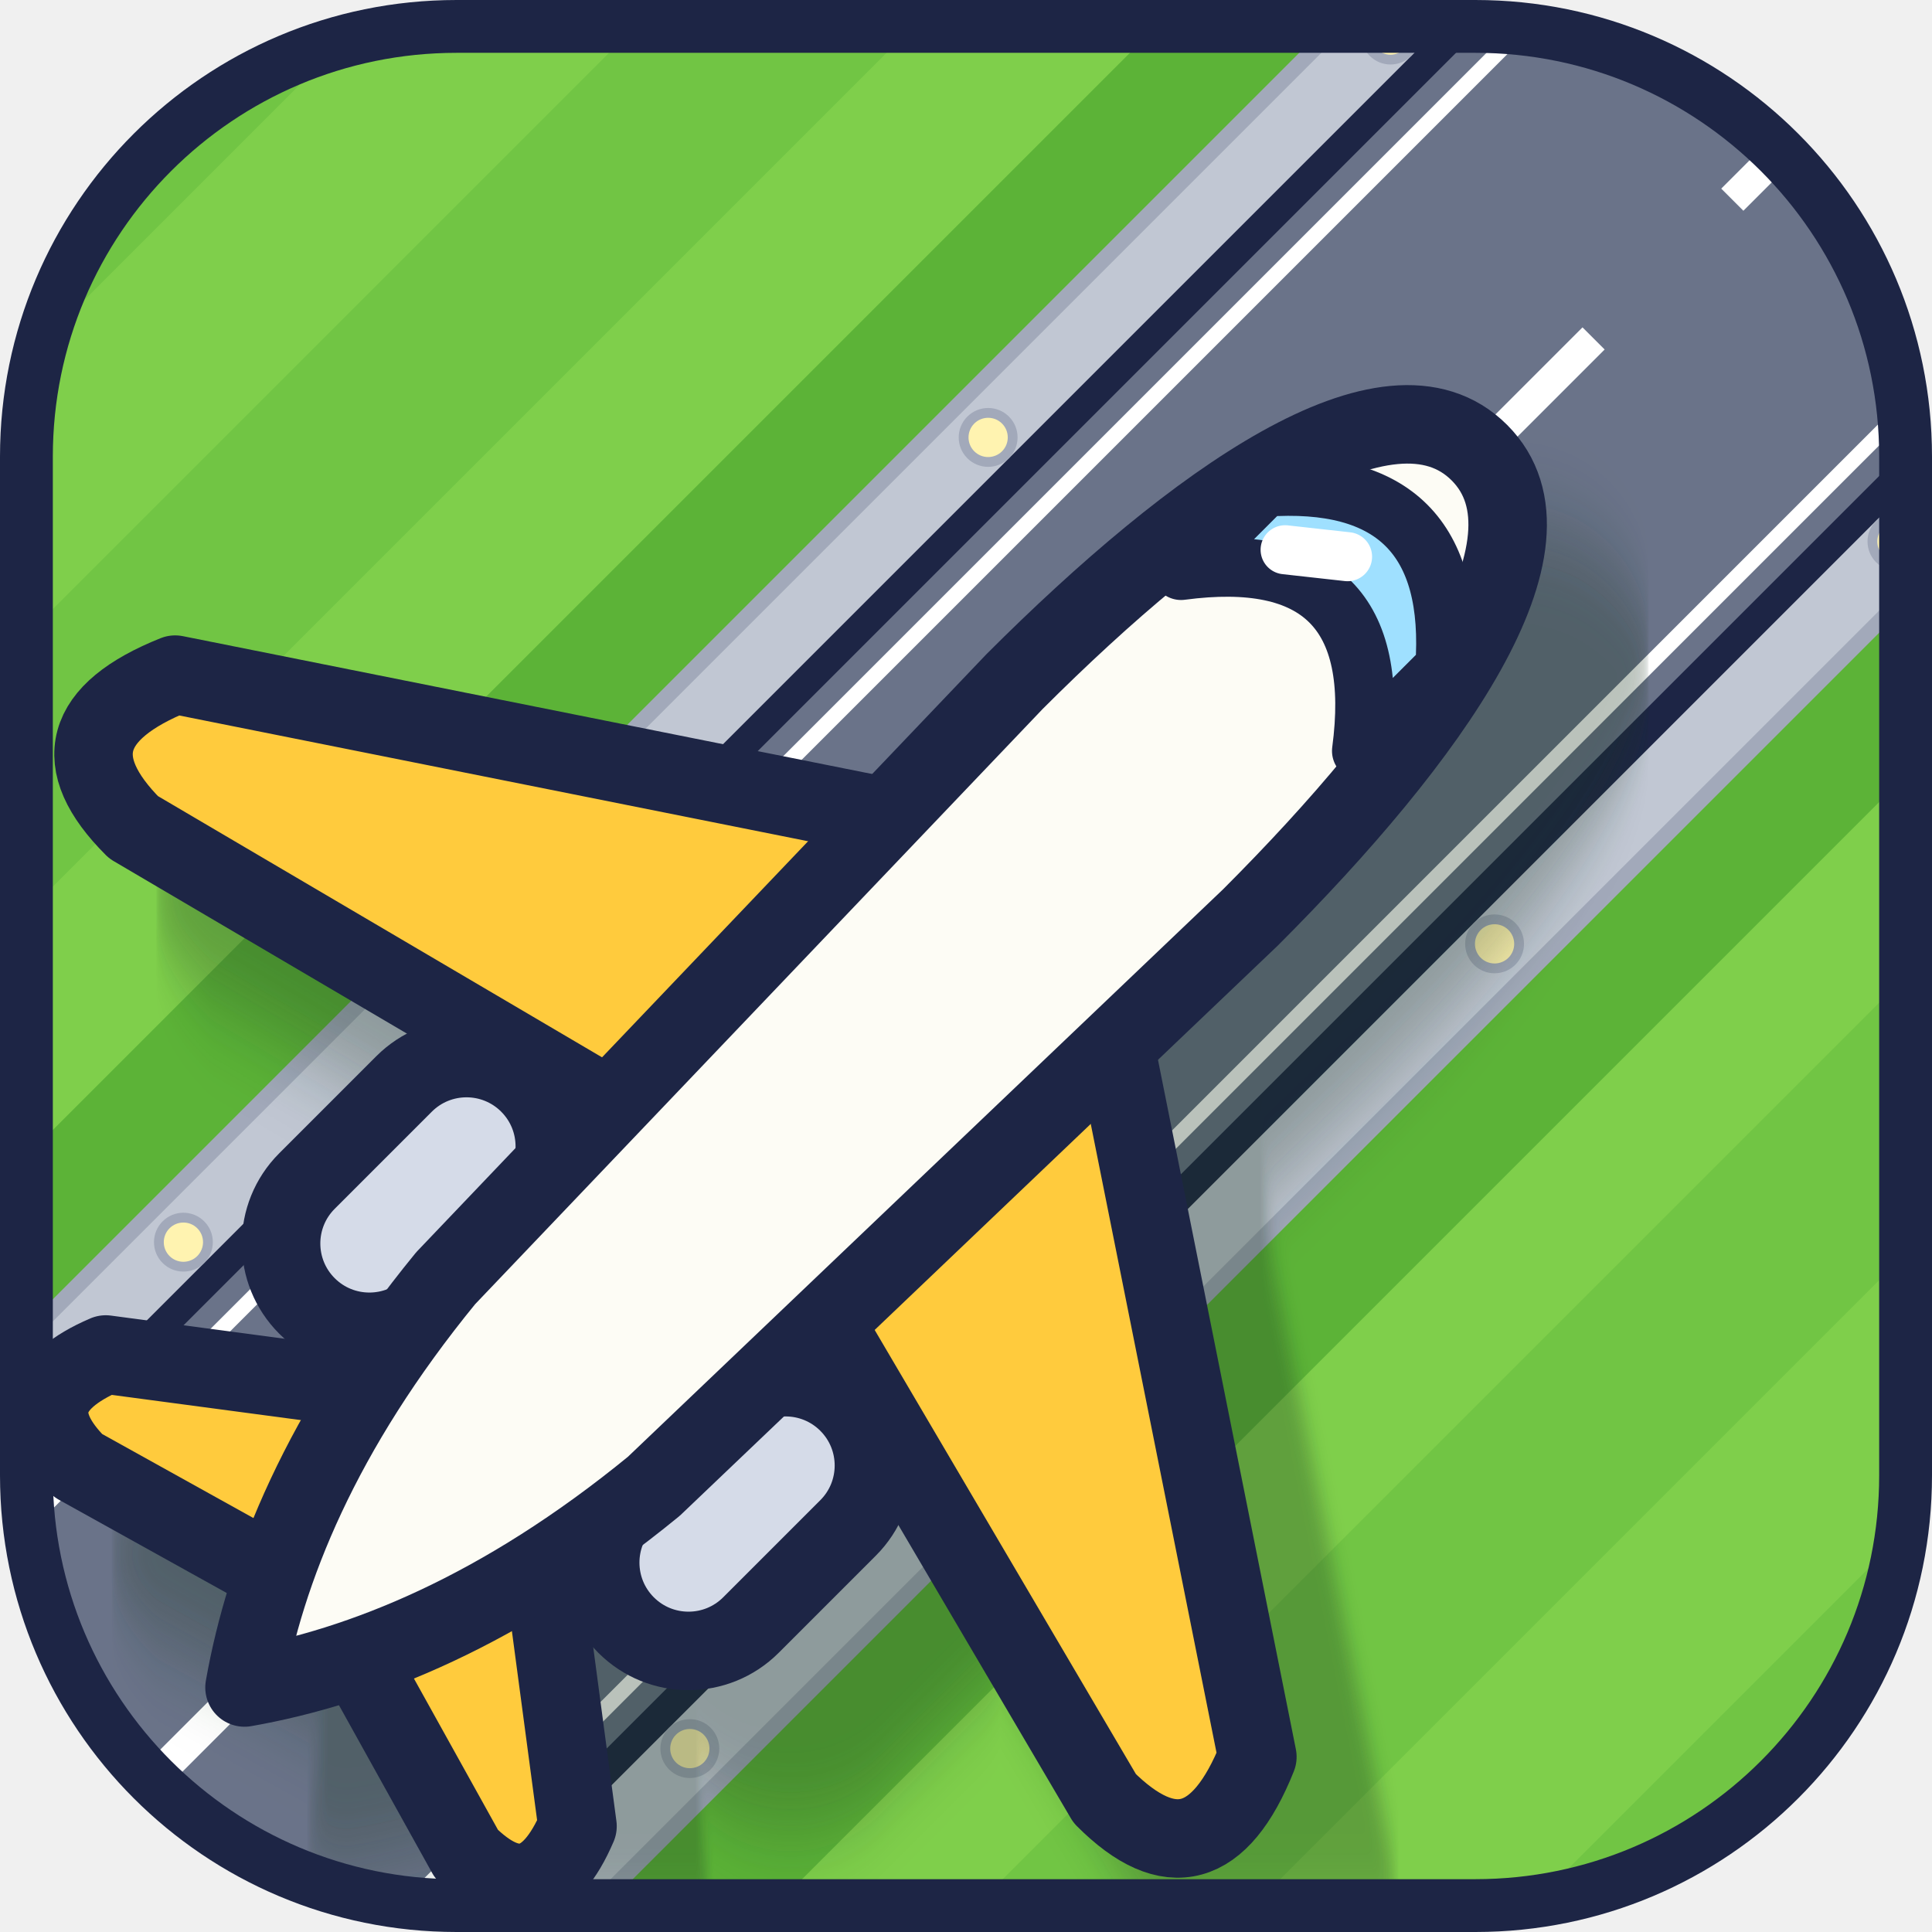
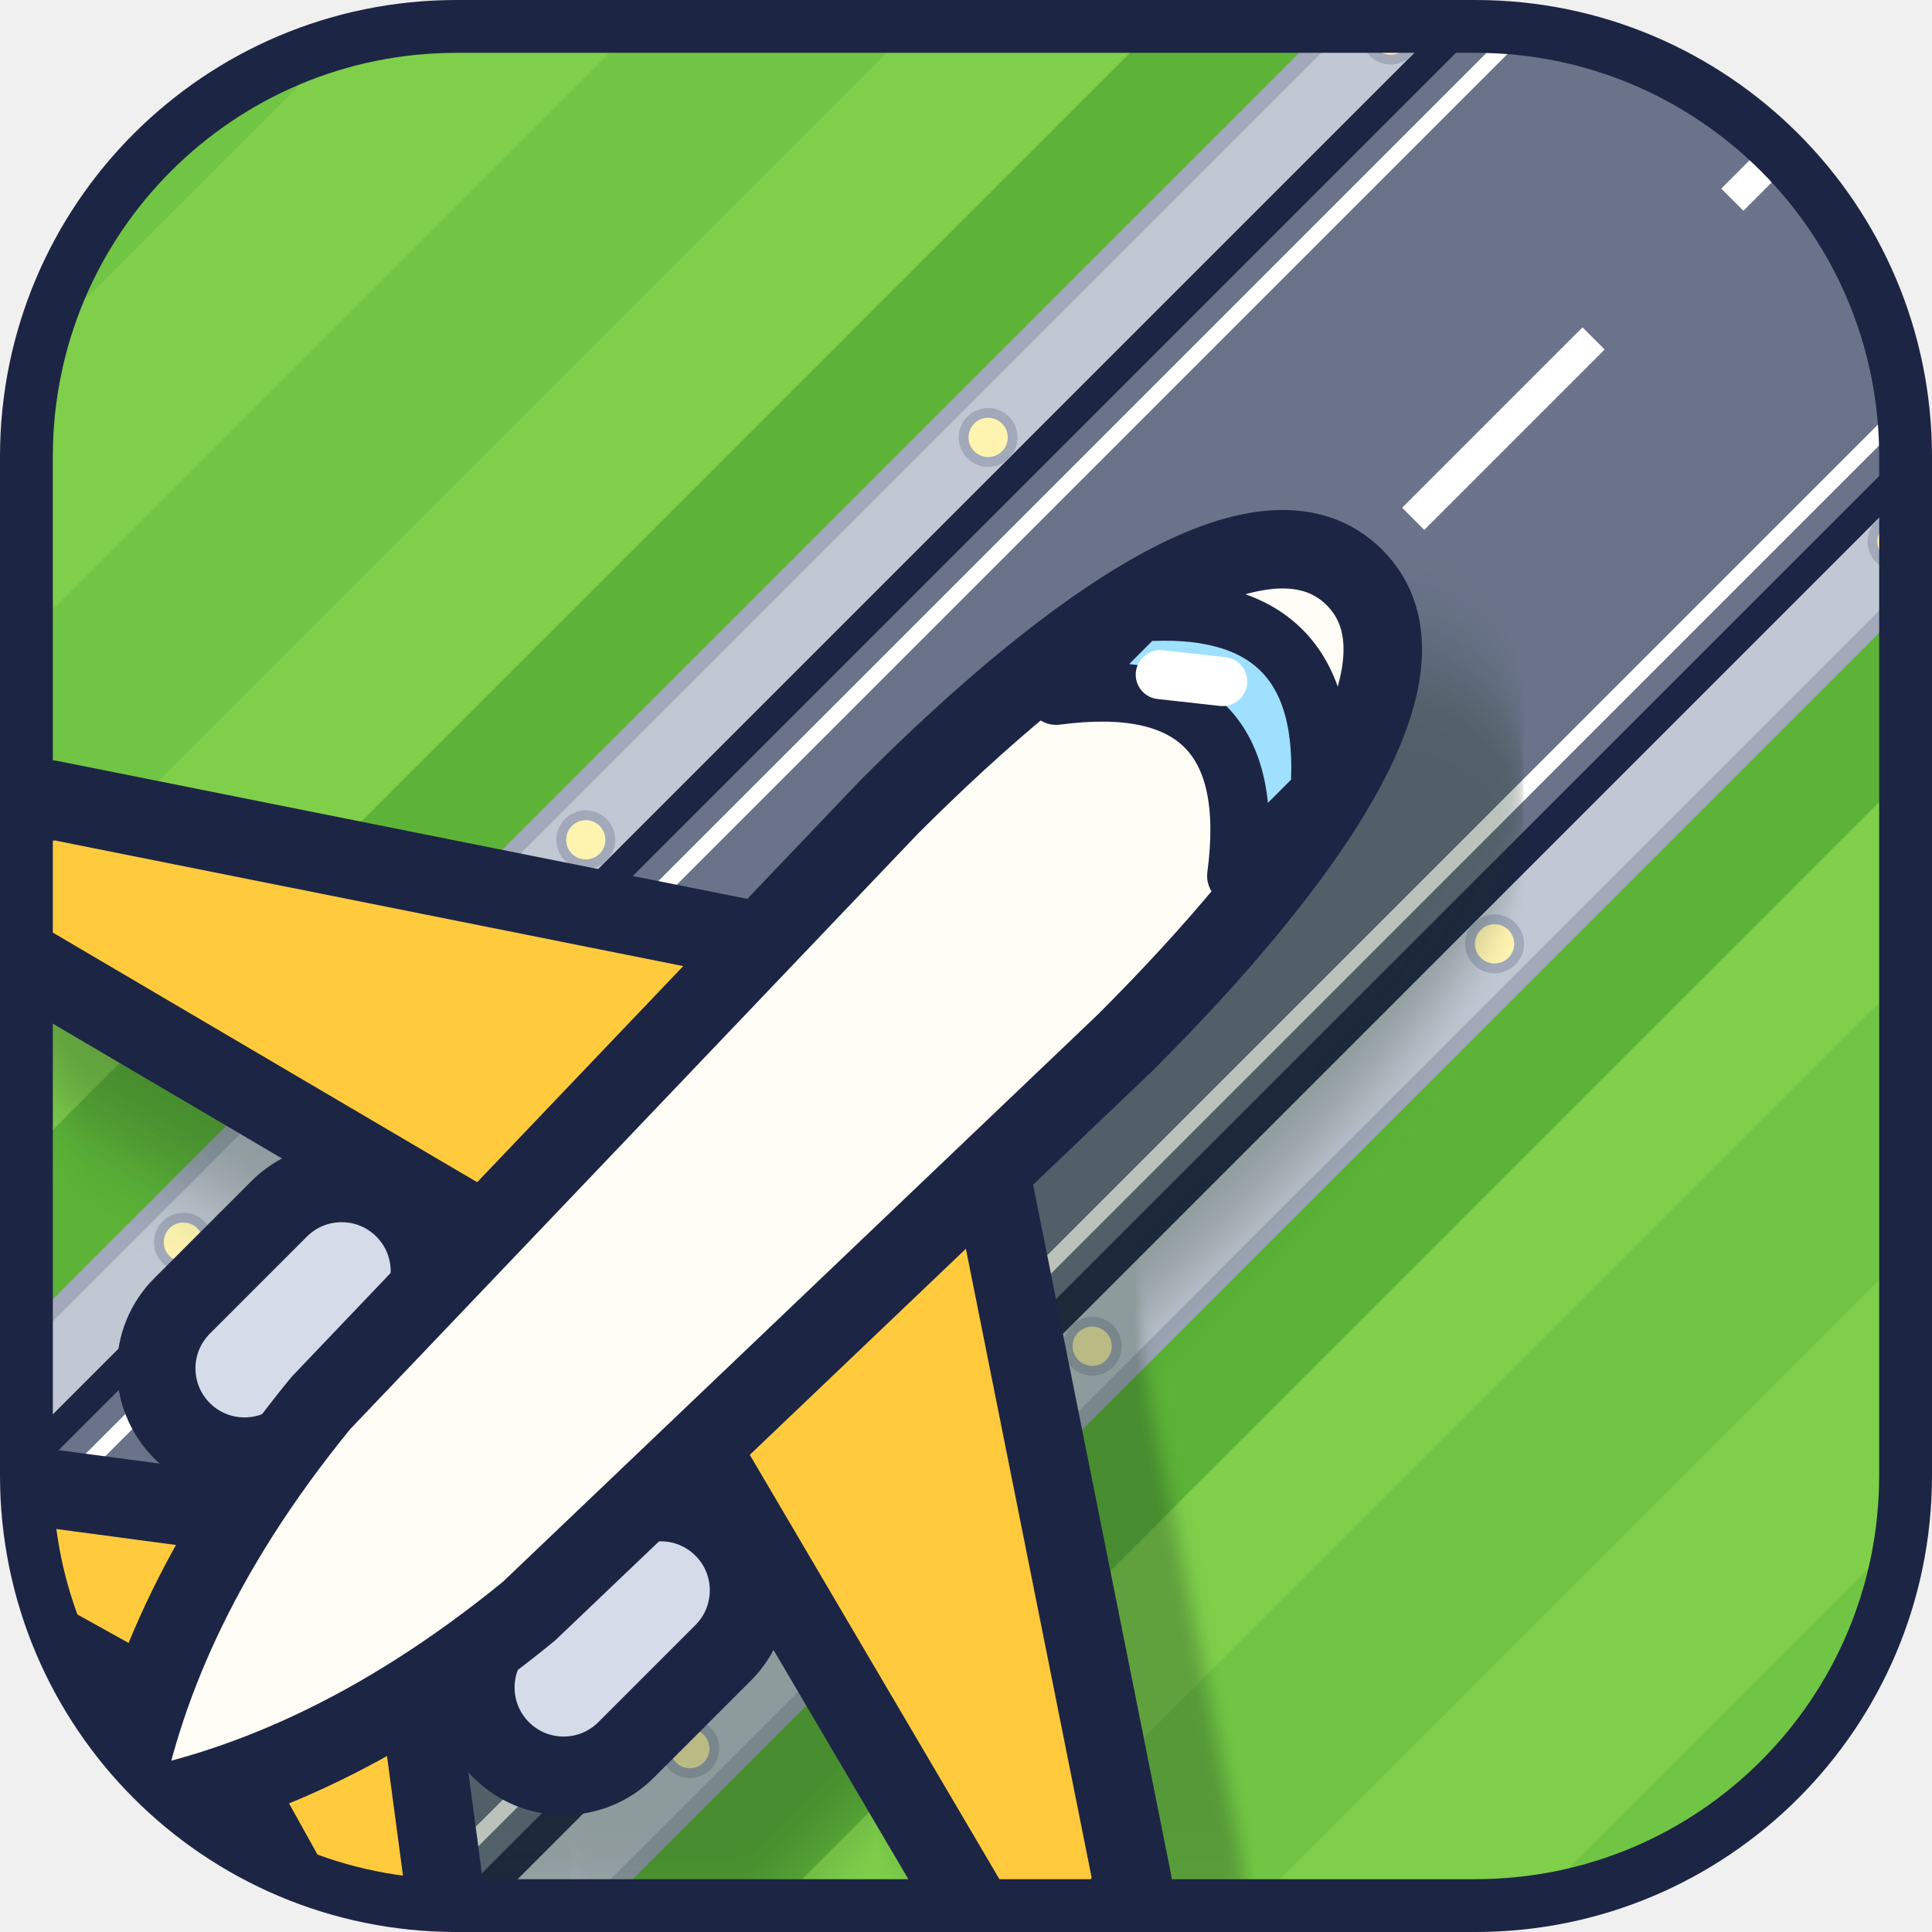
<svg xmlns="http://www.w3.org/2000/svg" viewBox="0 0 1024 1024" width="1024" height="1024">
  <defs>
    <filter id="soft" x="-20%" y="-20%" width="140%" height="140%">
      <feGaussianBlur stdDeviation="1.6" />
    </filter>
  </defs>
  <clipPath id="m">
    <rect x="14" y="14" width="996" height="996" rx="228" />
  </clipPath>
  <g clip-path="url(#m)">
    <rect width="1024" height="1024" fill="#7fcf4b" />
    <g transform="translate(512 512) rotate(-45)">
      <rect x="-1100" y="-1100" width="2200" height="104" fill="#71c544" />
      <rect x="-1100" y="-892" width="2200" height="104" fill="#71c544" />
      <rect x="-1100" y="-684" width="2200" height="104" fill="#71c544" />
      <rect x="-1100" y="-476" width="2200" height="104" fill="#71c544" />
      <rect x="-1100" y="-268" width="2200" height="104" fill="#71c544" />
      <rect x="-1100" y="-60" width="2200" height="104" fill="#71c544" />
      <rect x="-1100" y="148" width="2200" height="104" fill="#71c544" />
      <rect x="-1100" y="356" width="2200" height="104" fill="#71c544" />
      <rect x="-1100" y="564" width="2200" height="104" fill="#71c544" />
      <rect x="-1100" y="772" width="2200" height="104" fill="#71c544" />
      <rect x="-1100" y="980" width="2200" height="104" fill="#71c544" />
      <rect x="-1100" y="-280.8" width="2200" height="561.6" fill="#5cb337" />
      <rect x="-1100" y="-213.2" width="2200" height="426.4" fill="#c1c7d3" stroke="#a2a9ba" stroke-width="8.3" />
      <rect x="-1100" y="-166.4" width="2200" height="332.8" fill="#6a7389" stroke="#1d2545" stroke-width="15.6" />
      <path d="M-1100 -143.0h2200M-1100 143.0h2200" fill="none" stroke="#ffffff" stroke-width="8.3" />
      <path d="M-1100 0h2200" fill="none" stroke="#ffffff" stroke-width="16.6" stroke-dasharray="135.2 104.0" />
      <g fill="#fff3b0" stroke="#a2a9ba" stroke-width="5.2">
        <circle cx="-1000.0" cy="-189.8" r="13.0" />
        <circle cx="-1000.0" cy="189.8" r="13.0" />
        <circle cx="-698.4" cy="-189.8" r="13.0" />
        <circle cx="-698.4" cy="189.8" r="13.0" />
        <circle cx="-396.8" cy="-189.8" r="13.0" />
        <circle cx="-396.8" cy="189.8" r="13.0" />
        <circle cx="-95.2" cy="-189.8" r="13.0" />
        <circle cx="-95.2" cy="189.8" r="13.0" />
        <circle cx="206.4" cy="-189.8" r="13.0" />
        <circle cx="206.4" cy="189.8" r="13.0" />
        <circle cx="508.0" cy="-189.8" r="13.0" />
        <circle cx="508.0" cy="189.8" r="13.0" />
        <circle cx="809.6" cy="-189.8" r="13.0" />
        <circle cx="809.6" cy="189.8" r="13.0" />
      </g>
    </g>
-     <g transform="translate(566 586) rotate(45) scale(10.4) translate(-48 -40)" opacity="0.3" filter="url(#soft)" stroke-width="4" stroke-linejoin="round">
+     <g transform="translate(566 586) rotate(45) scale(10.4) translate(-48 -31)" opacity="0.3" filter="url(#soft)" stroke-width="4" stroke-linejoin="round">
      <path fill="#12301f" stroke="#12301f" d="M48 72l17 13q2 5-3 5l-14-4-14 4q-5 0-3-5z" />
      <path fill="#12301f" stroke="#12301f" d="M48 32l39 26q3 7-4 7l-27-7h-16l-27 7q-7 0-4-7z" />
      <rect fill="#12301f" stroke="#12301f" x="32" y="60" width="9" height="16" rx="4.500" />
      <rect fill="#12301f" stroke="#12301f" x="55" y="60" width="9" height="16" rx="4.500" />
      <path fill="#12301f" stroke="#12301f" d="M48 3c6.500 0 8.500 12 8.500 25l-1 42c-1 10-4 17-7.500 22-3.500-5-6.500-12-7.500-22l-1-42c0-13 2-25 8.500-25z" />
      <path fill="#12301f" stroke="#12301f" d="M41.500 18q6.500-8.500 13 0v-6q-6.500-7.500-13 0z" />
      <path fill="none" stroke="none" d="M44.500 13.500l2.500-2" />
    </g>
-     <g transform="translate(512 512) rotate(45) scale(10.4) translate(-48 -40)" stroke="#1d2545" stroke-width="4" stroke-linejoin="round" stroke-linecap="round">
+     <g transform="translate(512 512) rotate(45) scale(10.4) translate(-48 -31)" stroke="#1d2545" stroke-width="4" stroke-linejoin="round" stroke-linecap="round">
      <path fill="#ffcb3d" d="M48 72l17 13q2 5-3 5l-14-4-14 4q-5 0-3-5z" />
      <path fill="#ffcb3d" d="M48 32l39 26q3 7-4 7l-27-7h-16l-27 7q-7 0-4-7z" />
      <rect fill="#d5dbe8" x="32" y="60" width="9" height="16" rx="4.500" />
      <rect fill="#d5dbe8" x="55" y="60" width="9" height="16" rx="4.500" />
      <path fill="#fdfcf5" d="M48 3c6.500 0 8.500 12 8.500 25l-1 42c-1 10-4 17-7.500 22-3.500-5-6.500-12-7.500-22l-1-42c0-13 2-25 8.500-25z" />
      <path fill="#9fe0ff" stroke-width="3" d="M41.500 18q6.500-8.500 13 0v-6q-6.500-7.500-13 0z" />
      <path fill="none" stroke="#ffffff" stroke-width="2.5" d="M44.500 13.500l2.500-2" />
    </g>
  </g>
  <rect x="14" y="14" width="996" height="996" rx="228" fill="none" stroke="#1d2545" stroke-width="28" />
</svg>
